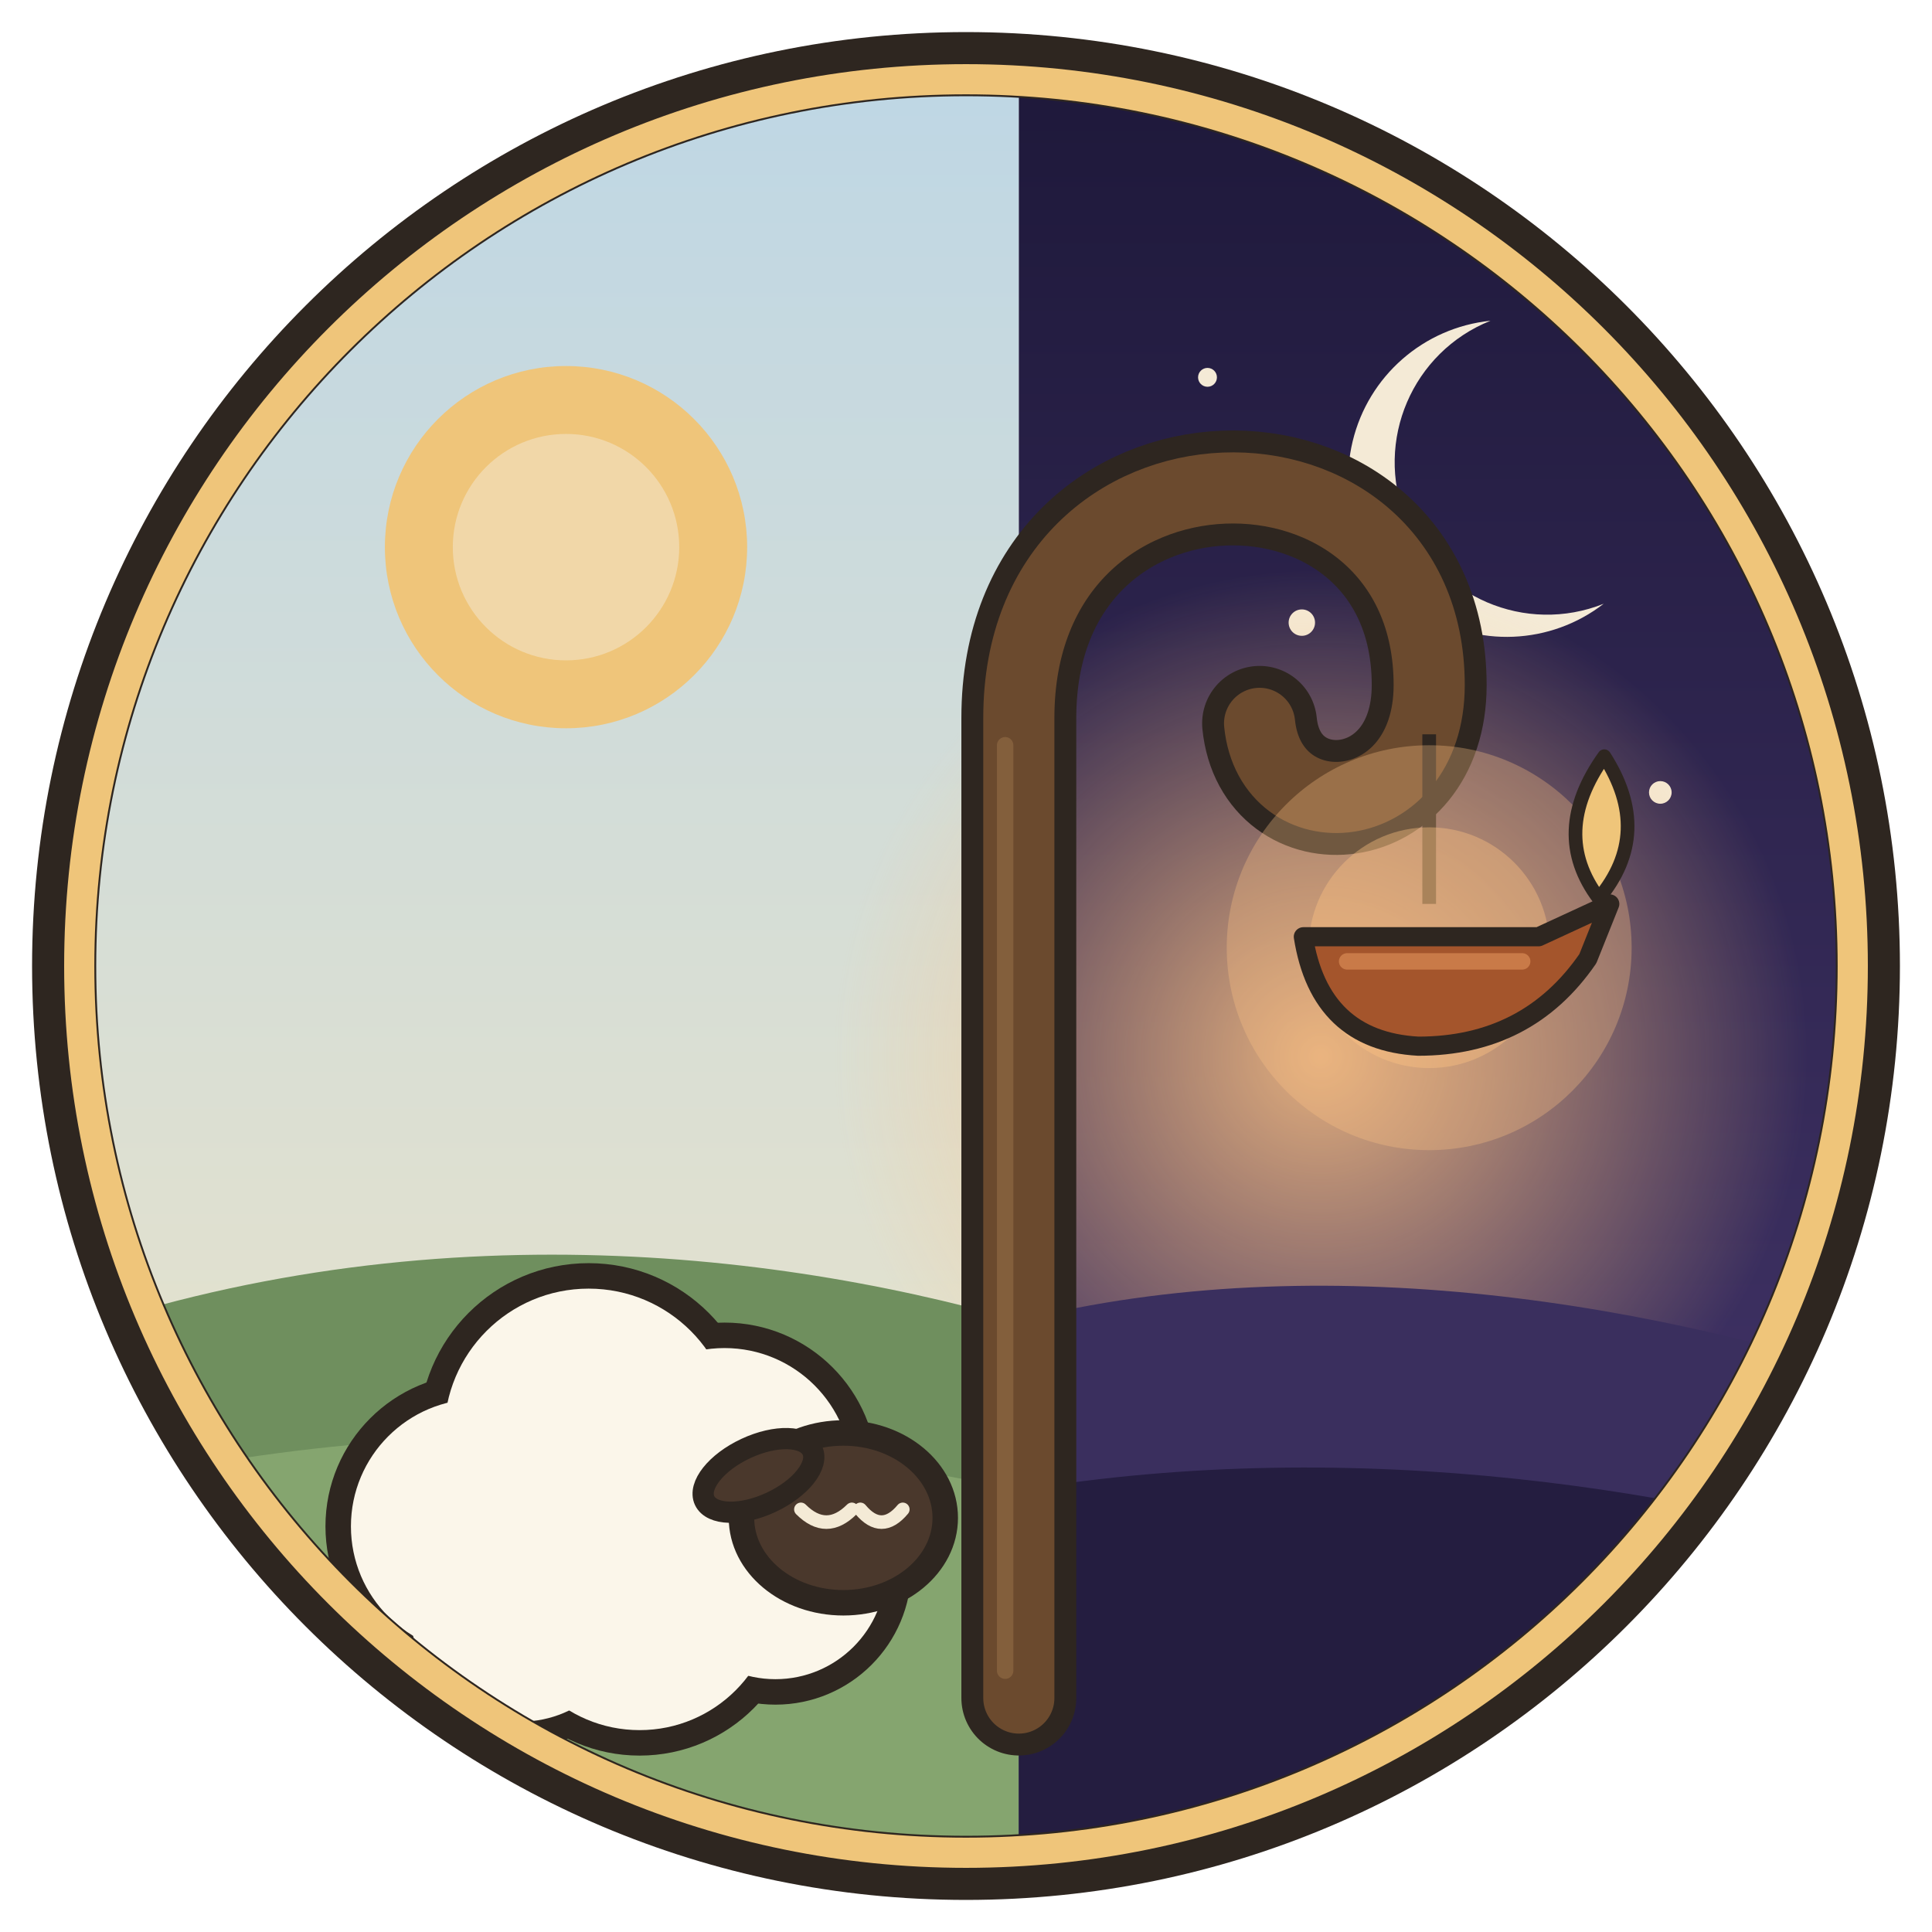
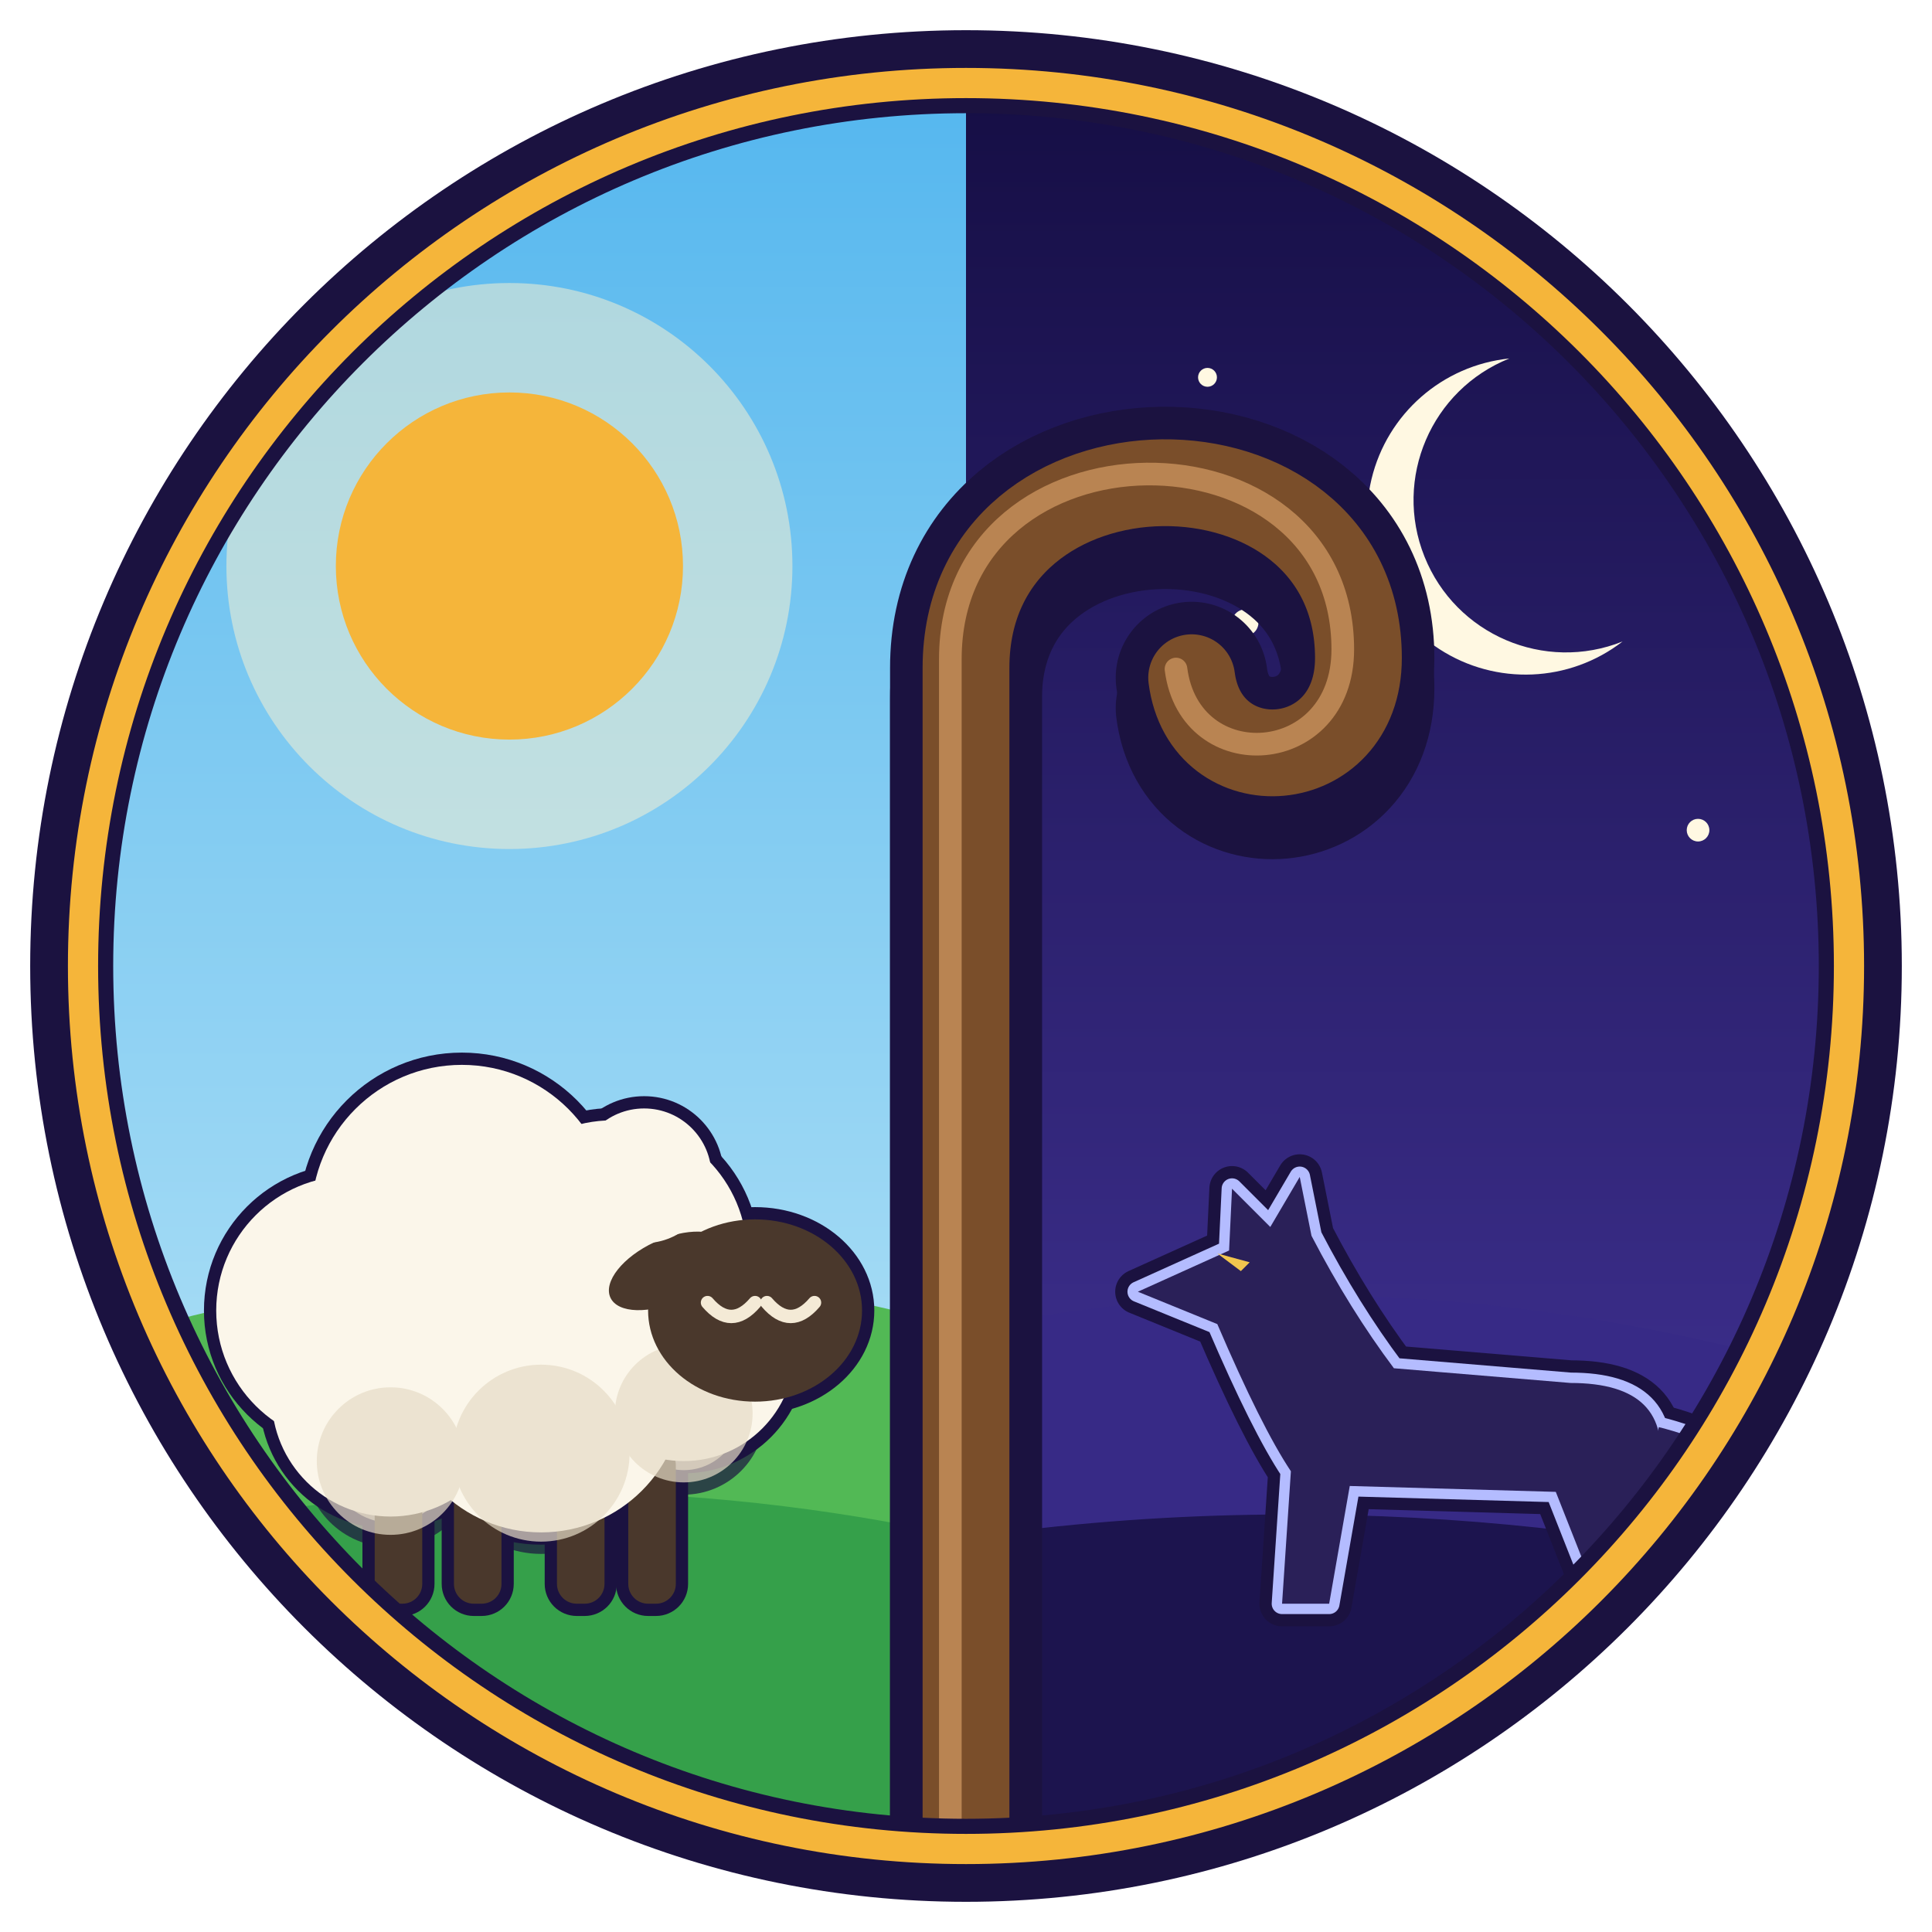
<svg xmlns="http://www.w3.org/2000/svg" width="1024" height="1024" viewBox="0 0 1024 1024">
  <defs>
    <clipPath id="c">
      <circle cx="512" cy="512" r="470" />
    </clipPath>
    <linearGradient id="day" x1="0" y1="0" x2="0" y2="1">
-       <stop offset="0" stop-color="#bcd6e6" />
-       <stop offset="1" stop-color="#f3e6c4" />
+       <stop offset="0" stop-color="#4fb4ee" />
+       <stop offset="1" stop-color="#c9ecf7" />
    </linearGradient>
    <linearGradient id="night" x1="0" y1="0" x2="0" y2="1">
-       <stop offset="0" stop-color="#1c1738" />
-       <stop offset="1" stop-color="#4a3a72" />
+       <stop offset="0" stop-color="#130c40" />
+       <stop offset="1" stop-color="#4a3aa6" />
    </linearGradient>
-     <radialGradient id="glow" cx="50%" cy="50%" r="50%">
-       <stop offset="0" stop-color="#ffc483" stop-opacity=".85" />
-       <stop offset="1" stop-color="#ffc483" stop-opacity="0" />
-     </radialGradient>
  </defs>
  <g clip-path="url(#c)">
-     <rect x="0" y="0" width="540" height="1024" fill="url(#day)" />
-     <rect x="540" y="0" width="484" height="1024" fill="url(#night)" />
-     <circle cx="300" cy="290" r="96" fill="#efc57a" />
-     <circle cx="300" cy="290" r="60" fill="#f4ead6" opacity=".5" />
-     <path d="M790,170 a84,84 0 1,0 60,150 a70,70 0 1,1 -60,-150z" fill="#f4ead6" />
-     <g fill="#f4ead6">
-       <circle cx="690" cy="330" r="7" />
-       <circle cx="880" cy="420" r="6" />
+     <rect x="0" y="0" width="512" height="1024" fill="url(#day)" />
+     <rect x="512" y="0" width="512" height="1024" fill="url(#night)" />
+     <circle cx="270" cy="300" r="150" fill="#fff3cf" opacity=".5" />
+     <circle cx="270" cy="300" r="92" fill="#f5b53a" />
+     <path d="M800,190 a84,84 0 1,0 60,150 a70,70 0 1,1 -60,-150z" fill="#fff8e2" />
+     <g fill="#fff8e2">
+       <circle cx="660" cy="330" r="7" />
+       <circle cx="900" cy="440" r="6" />
      <circle cx="640" cy="200" r="5" />
-       <circle cx="905" cy="250" r="5" />
+       <circle cx="915" cy="270" r="5" />
    </g>
-     <circle cx="700" cy="560" r="260" fill="url(#glow)" />
-     <path d="M0,720 C200,640 400,660 540,700 L540,1024 L0,1024z" fill="#6f8f5e" />
-     <path d="M0,800 C220,740 400,760 540,790 L540,1024 L0,1024z" fill="#85a56f" />
-     <path d="M540,700 C700,660 880,690 1024,740 L1024,1024 L540,1024z" fill="#3a2f5e" />
-     <path d="M540,790 C720,760 900,790 1024,830 L1024,1024 L540,1024z" fill="#241d40" />
-     <path d="M540,900 L540,380.5 C540,221.0 757.5,221.0 757.5,363.1 C757.5,435.6 673.4,441.4 667.6,383.4" fill="none" stroke="#2e2620" stroke-width="60.9" stroke-linecap="round" />
-     <path d="M540,900 L540,380.5 C540,221.0 757.5,221.0 757.5,363.1 C757.5,435.6 673.4,441.4 667.6,383.4" fill="none" stroke="#6b4a2e" stroke-width="37.7" stroke-linecap="round" />
-     <path d="M532.75,885.5 L532.75,395.0" fill="none" stroke="#8a6440" stroke-width="8.7" stroke-linecap="round" opacity=".8" />
-     <line x1="757.5" y1="389.2" x2="757.5" y2="479.1" stroke="#2e2620" stroke-width="7.25" />
-     <circle cx="757.5" cy="502.3" r="107.3" fill="#ffc483" opacity=".32" />
-     <circle cx="757.5" cy="502.3" r="63.8" fill="#ffc483" opacity=".4" />
-     <path d="M690.8,496.5 L815.5,496.5 L853.2,479.1 L841.6,508.1 Q809.7,554.5 751.7,554.5 Q699.5,551.6 690.8,496.5z" fill="#a4552c" stroke="#2e2620" stroke-width="10.15" stroke-linejoin="round" />
-     <path d="M714.0,509.55 L806.8,509.55" stroke="#c97a48" stroke-width="8.7" stroke-linecap="round" />
-     <path d="M847.4,476.2 q-26.1,-34.8 2.9,-75.4 q26.1,40.6 -2.9,75.4z" fill="#efc57a" stroke="#2e2620" stroke-width="7.25" stroke-linejoin="round" />
-     <g fill="#2e2620" stroke="#2e2620" stroke-width="27.0">
-       <circle cx="253.5" cy="809.0" r="67.5" />
-       <circle cx="312.0" cy="759.5" r="76.5" />
-       <circle cx="384.0" cy="782.0" r="67.5" />
-       <circle cx="411.0" cy="831.5" r="58.5" />
-       <circle cx="339.0" cy="845.0" r="72.0" />
-       <circle cx="276.0" cy="854.0" r="58.5" />
+     <path d="M0,730 C200,650 400,670 512,705 L512,1024 L0,1024z" fill="#52b955" />
+     <path d="M0,830 C220,770 400,790 512,815 L512,1024 L0,1024z" fill="#35a04a" />
+     <path d="M512,705 C700,665 880,695 1024,745 L1024,1024 L512,1024z" fill="#372a86" />
+     <path d="M512,815 C720,785 900,815 1024,850 L1024,1024 L512,1024z" fill="#1c144e" />
+     <path d="M512,1010 L512,354 C512,224.0 720,224.0 720,348.8 C720,411.2 638.88,416.4 631.6,359.2" transform="translate(0,16.1)" fill="none" stroke="#1b1240" stroke-width="80.5" stroke-linecap="round" stroke-linejoin="round" />
+     <path d="M512,1010 L512,354 C512,224.0 720,224.0 720,348.8 C720,411.2 638.88,416.4 631.6,359.2" fill="none" stroke="#1b1240" stroke-width="80.5" stroke-linecap="round" stroke-linejoin="round" />
+     <path d="M512,1010 L512,354 C512,224.0 720,224.0 720,348.8 C720,411.2 638.88,416.4 631.6,359.2" fill="none" stroke="#7a4e2a" stroke-width="46.0" stroke-linecap="round" stroke-linejoin="round" />
+     <path d="M512,1010 L512,354 C512,224.0 720,224.0 720,348.8 C720,411.2 638.88,416.4 631.6,359.2" transform="translate(-8.3,-4.6)" fill="none" stroke="#b98452" stroke-width="12.0" stroke-linecap="round" stroke-linejoin="round" />
+     <g stroke="#1b1240" stroke-width="13" stroke-linejoin="round" stroke-linecap="round">
+       <g>
+         <rect x="198.6" y="766.0" width="25.2" height="84.0" rx="10.5" fill="#4a382c" />
+         <rect x="240.6" y="766.0" width="25.2" height="84.0" rx="10.5" fill="#4a382c" />
+         <rect x="295.2" y="766.0" width="25.2" height="84.0" rx="10.5" fill="#4a382c" />
+         <rect x="333.0" y="766.0" width="25.2" height="84.0" rx="10.5" fill="#4a382c" />
+         <g fill="#fbf6ea">
+           <circle cx="186.0" cy="694.6" r="71.4" />
+           <circle cx="244.8" cy="644.2" r="79.8" />
+           <circle cx="324.6" cy="665.2" r="71.4" />
+           <circle cx="362.4" cy="715.6" r="58.8" />
+           <circle cx="286.8" cy="736.6" r="75.6" />
+           <circle cx="207.0" cy="740.8" r="63.0" />
+         </g>
+         <g fill="#e6dcc6" opacity=".7">
+           <circle cx="362.4" cy="749.2" r="36.5" />
+           <circle cx="286.8" cy="770.2" r="46.9" />
+           <circle cx="207.0" cy="774.4" r="39.1" />
+         </g>
+         <ellipse cx="400.2" cy="694.6" rx="56.7" ry="48.3" fill="#4a382c" />
+         <ellipse cx="354.0" cy="673.6" rx="33.6" ry="16.8" fill="#4a382c" transform="rotate(-25 354.0 673.6)" />
+         <circle cx="341.4" cy="623.2" r="35.7" fill="#fbf6ea" />
+         <path d="M375.0,690.4 q12.6,14.7 25.2,0 M406.5,690.4 q12.6,14.7 25.2,0" stroke="#f4ead6" stroke-width="7.1" fill="none" stroke-linecap="round" />
+       </g>
    </g>
-     <g fill="#fbf6ea">
-       <circle cx="253.5" cy="809.0" r="67.5" />
-       <circle cx="312.0" cy="759.5" r="76.5" />
-       <circle cx="384.0" cy="782.0" r="67.5" />
-       <circle cx="411.0" cy="831.5" r="58.5" />
-       <circle cx="339.0" cy="845.0" r="72.0" />
-       <circle cx="276.0" cy="854.0" r="58.5" />
+     <g>
+       <rect x="198.6" y="766.0" width="25.2" height="84.0" rx="10.5" fill="#4a382c" />
+       <rect x="240.6" y="766.0" width="25.2" height="84.0" rx="10.5" fill="#4a382c" />
+       <rect x="295.2" y="766.0" width="25.2" height="84.0" rx="10.5" fill="#4a382c" />
+       <rect x="333.0" y="766.0" width="25.2" height="84.0" rx="10.5" fill="#4a382c" />
+       <g fill="#fbf6ea">
+         <circle cx="186.0" cy="694.6" r="71.4" />
+         <circle cx="244.8" cy="644.2" r="79.8" />
+         <circle cx="324.6" cy="665.2" r="71.4" />
+         <circle cx="362.4" cy="715.6" r="58.8" />
+         <circle cx="286.8" cy="736.6" r="75.6" />
+         <circle cx="207.0" cy="740.8" r="63.0" />
+       </g>
+       <g fill="#e6dcc6" opacity=".7">
+         <circle cx="362.4" cy="749.2" r="36.5" />
+         <circle cx="286.8" cy="770.2" r="46.9" />
+         <circle cx="207.0" cy="774.4" r="39.1" />
+       </g>
+       <ellipse cx="400.2" cy="694.6" rx="56.7" ry="48.3" fill="#4a382c" />
+       <ellipse cx="354.0" cy="673.6" rx="33.6" ry="16.8" fill="#4a382c" transform="rotate(-25 354.0 673.6)" />
+       <circle cx="341.4" cy="623.2" r="35.7" fill="#fbf6ea" />
+       <path d="M375.0,690.4 q12.6,14.7 25.2,0 M406.5,690.4 q12.6,14.7 25.2,0" stroke="#f4ead6" stroke-width="7.1" fill="none" stroke-linecap="round" />
    </g>
-     <ellipse cx="447.0" cy="804.5" rx="54.0" ry="45.0" fill="#4a382c" stroke="#2e2620" stroke-width="13.5" />
-     <ellipse cx="402.0" cy="782.0" rx="31.5" ry="15.75" fill="#4a382c" stroke="#2e2620" stroke-width="11.25" transform="rotate(-25 402.0 782.0)" />
-     <path d="M424.5,800 q13.5,13.5 27.0,0 M456.0,800 q11.25,13.5 22.5,0" stroke="#f4ead6" stroke-width="7.2" fill="none" stroke-linecap="round" />
+     <g transform="translate(1540,0) scale(-1,1)">
+       <g fill="#1b1240" stroke="#1b1240" stroke-width="24" stroke-linejoin="round">
+         <path d="M653.0,850 L660.8,779.8 Q653.0,733.0 707.6,733.0 L801.2,725.2 Q824.6,694.0 844.88,655.0 L851.12,623.8 L866.72,650.32 L887.0,630.04 L888.56,662.8 L936.92,684.64 L894.8,701.8 Q871.4,756.4 855.8,779.8 L860.48,850 L835.52,850 L824.6,787.6 L715.4,790.72 L692.0,850 Z" />
+         <path d="M660.8,756.4 q-62.4,15.6 -85.8,70.2 q46.8,-23.4 93.6,-31.2z" />
+       </g>
+       <g fill="#b4bcff" stroke="#b4bcff" stroke-width="11" stroke-linejoin="round">
+         <path d="M653.0,850 L660.8,779.8 Q653.0,733.0 707.6,733.0 L801.2,725.2 Q824.6,694.0 844.88,655.0 L851.12,623.8 L866.72,650.32 L887.0,630.04 L888.56,662.8 L936.92,684.64 L894.8,701.8 Q871.4,756.4 855.8,779.8 L860.48,850 L835.52,850 L824.6,787.6 L715.4,790.72 L692.0,850 Z" />
+         <path d="M660.8,756.4 q-62.4,15.6 -85.8,70.2 q46.8,-23.4 93.6,-31.2z" />
+       </g>
+       <g fill="#2a2058">
+         <path d="M653.0,850 L660.8,779.8 Q653.0,733.0 707.6,733.0 L801.2,725.2 Q824.6,694.0 844.88,655.0 L851.12,623.8 L866.72,650.32 L887.0,630.04 L888.56,662.8 L936.92,684.64 L894.8,701.8 Q871.4,756.4 855.8,779.8 L860.48,850 L835.52,850 L824.6,787.6 L715.4,790.72 L692.0,850 Z" />
+         <path d="M660.8,756.4 q-62.4,15.6 -85.8,70.2 q46.8,-23.4 93.6,-31.2z" />
+       </g>
+       <path d="M877.64,669.04 l17.16,-4.68 l-12.48,9.36z" fill="#f2c64e" />
+     </g>
  </g>
-   <circle cx="512" cy="512" r="478" fill="none" stroke="#2e2620" stroke-width="34" />
-   <circle cx="512" cy="512" r="470" fill="none" stroke="#efc57a" stroke-width="16" />
+   <circle cx="512" cy="512" r="474" fill="none" stroke="#1b1240" stroke-width="44" />
+   <circle cx="512" cy="512" r="468" fill="none" stroke="#f5b53a" stroke-width="16" />
</svg>
